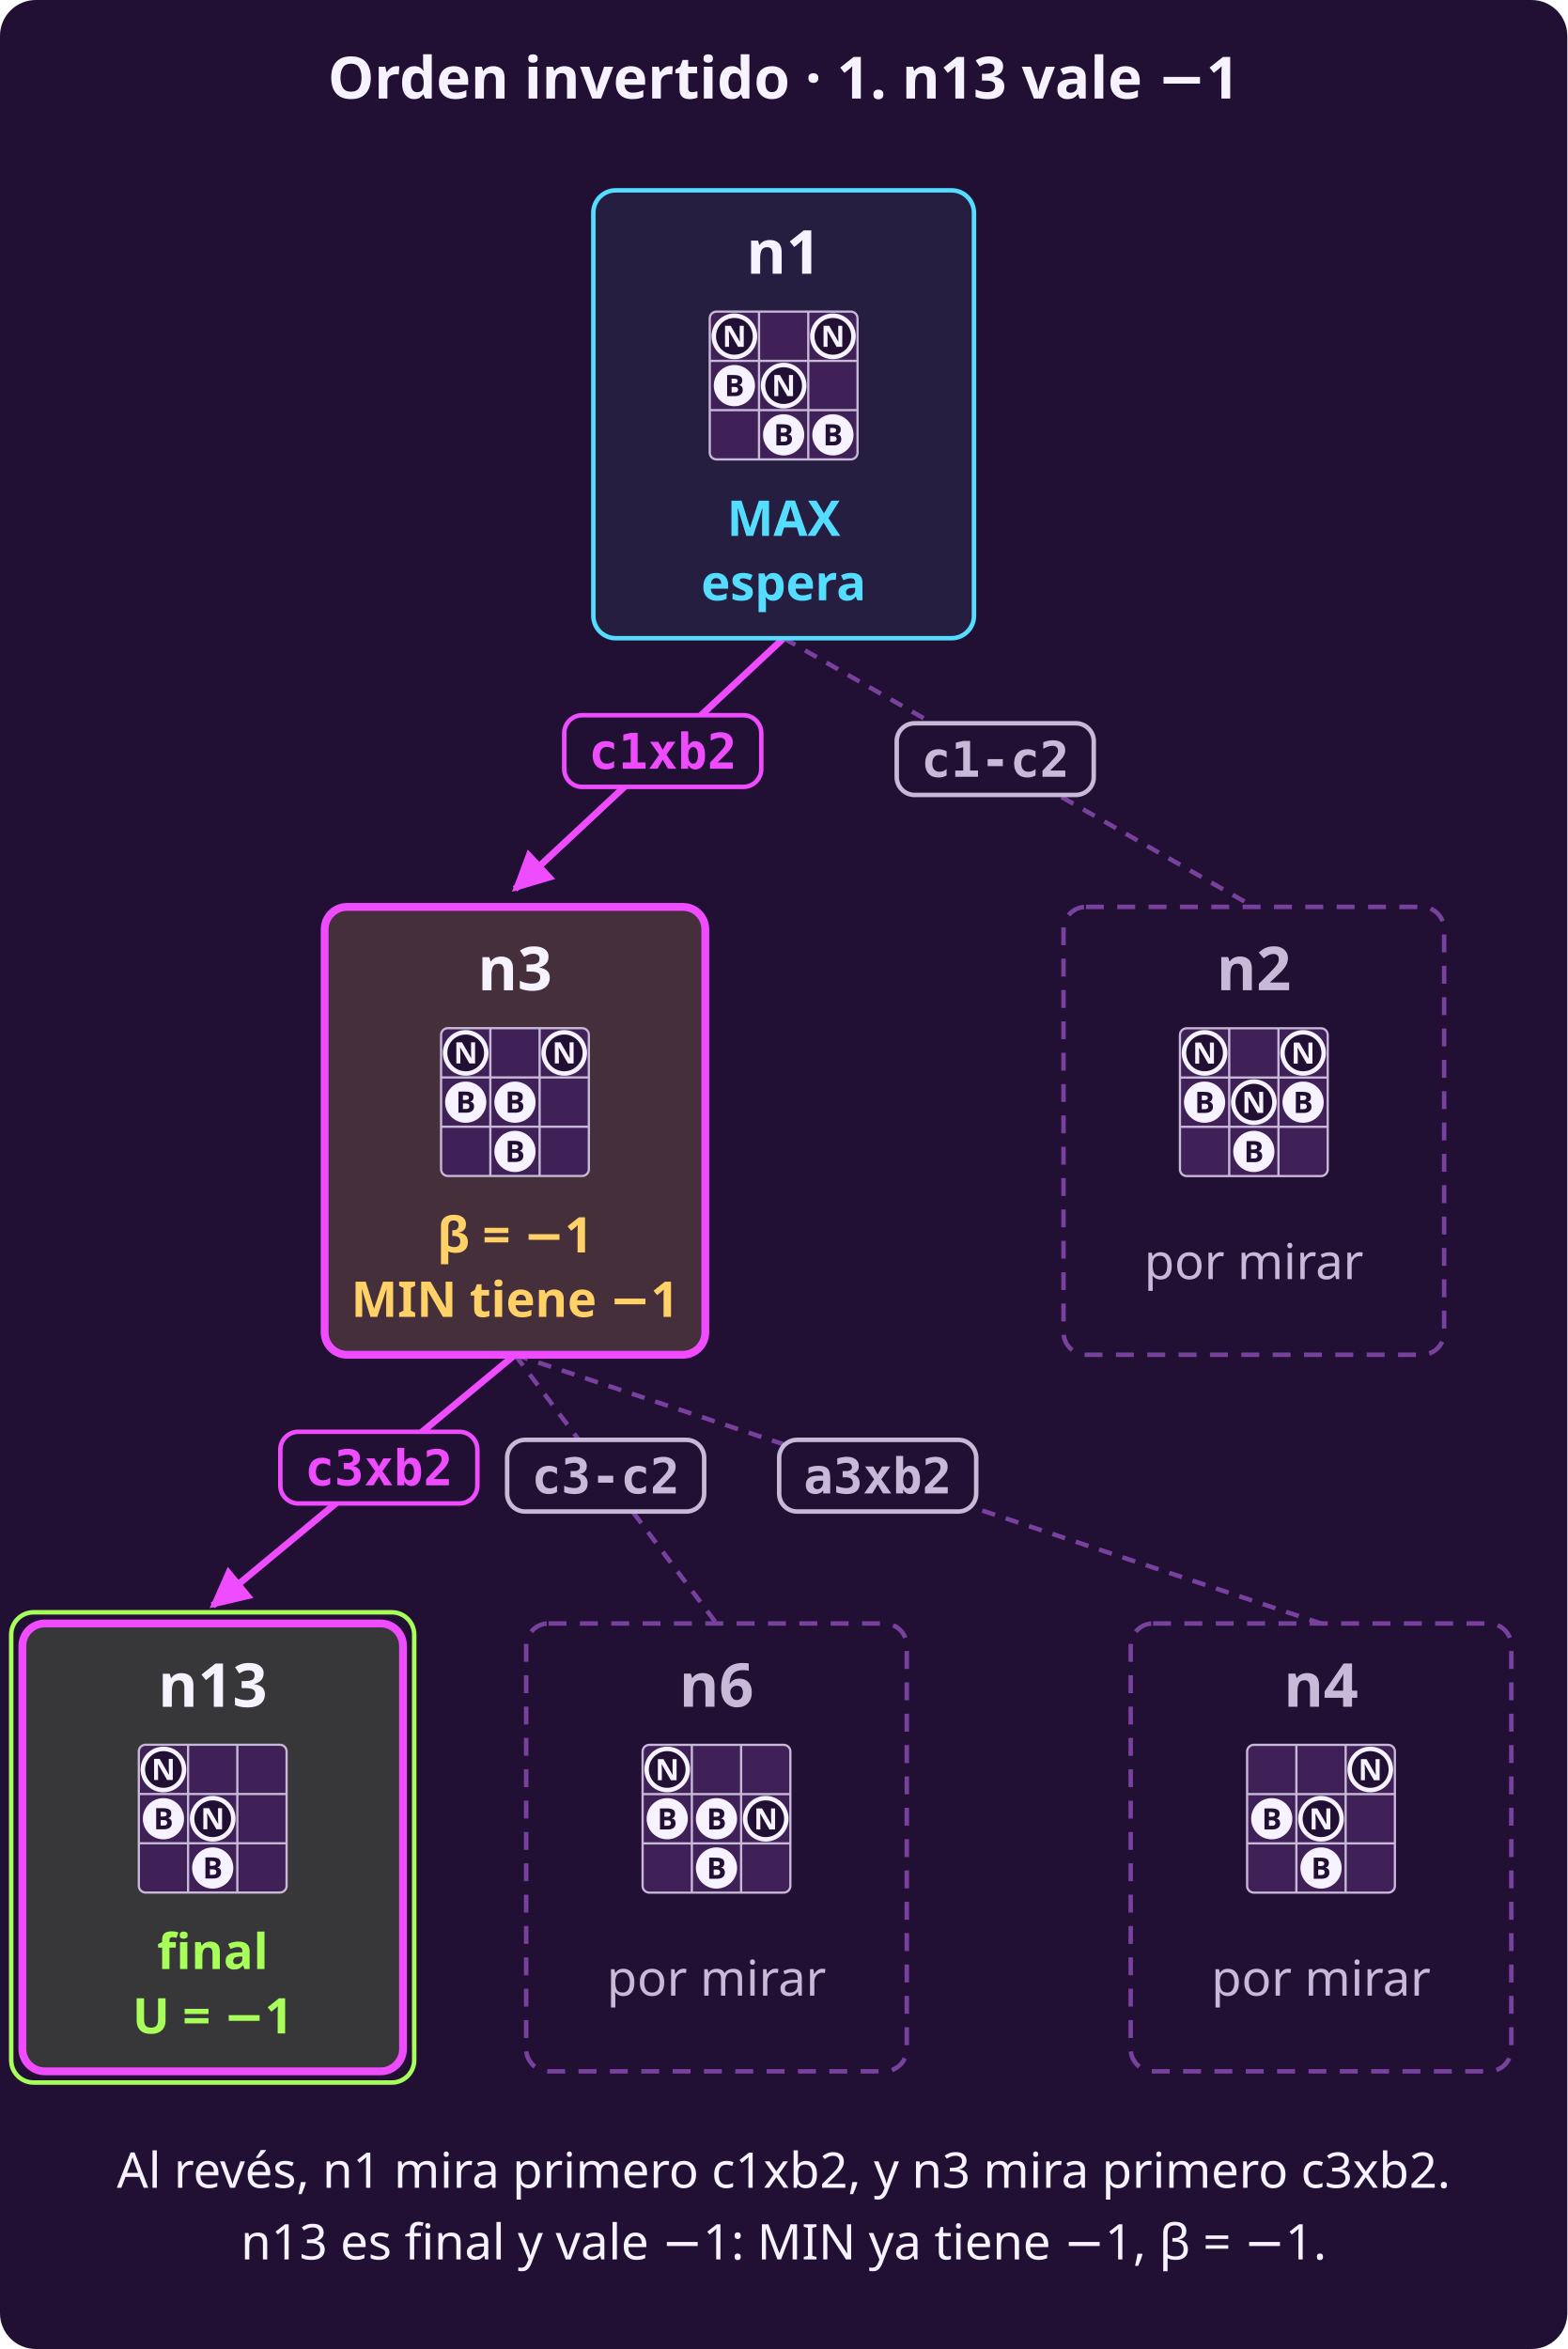
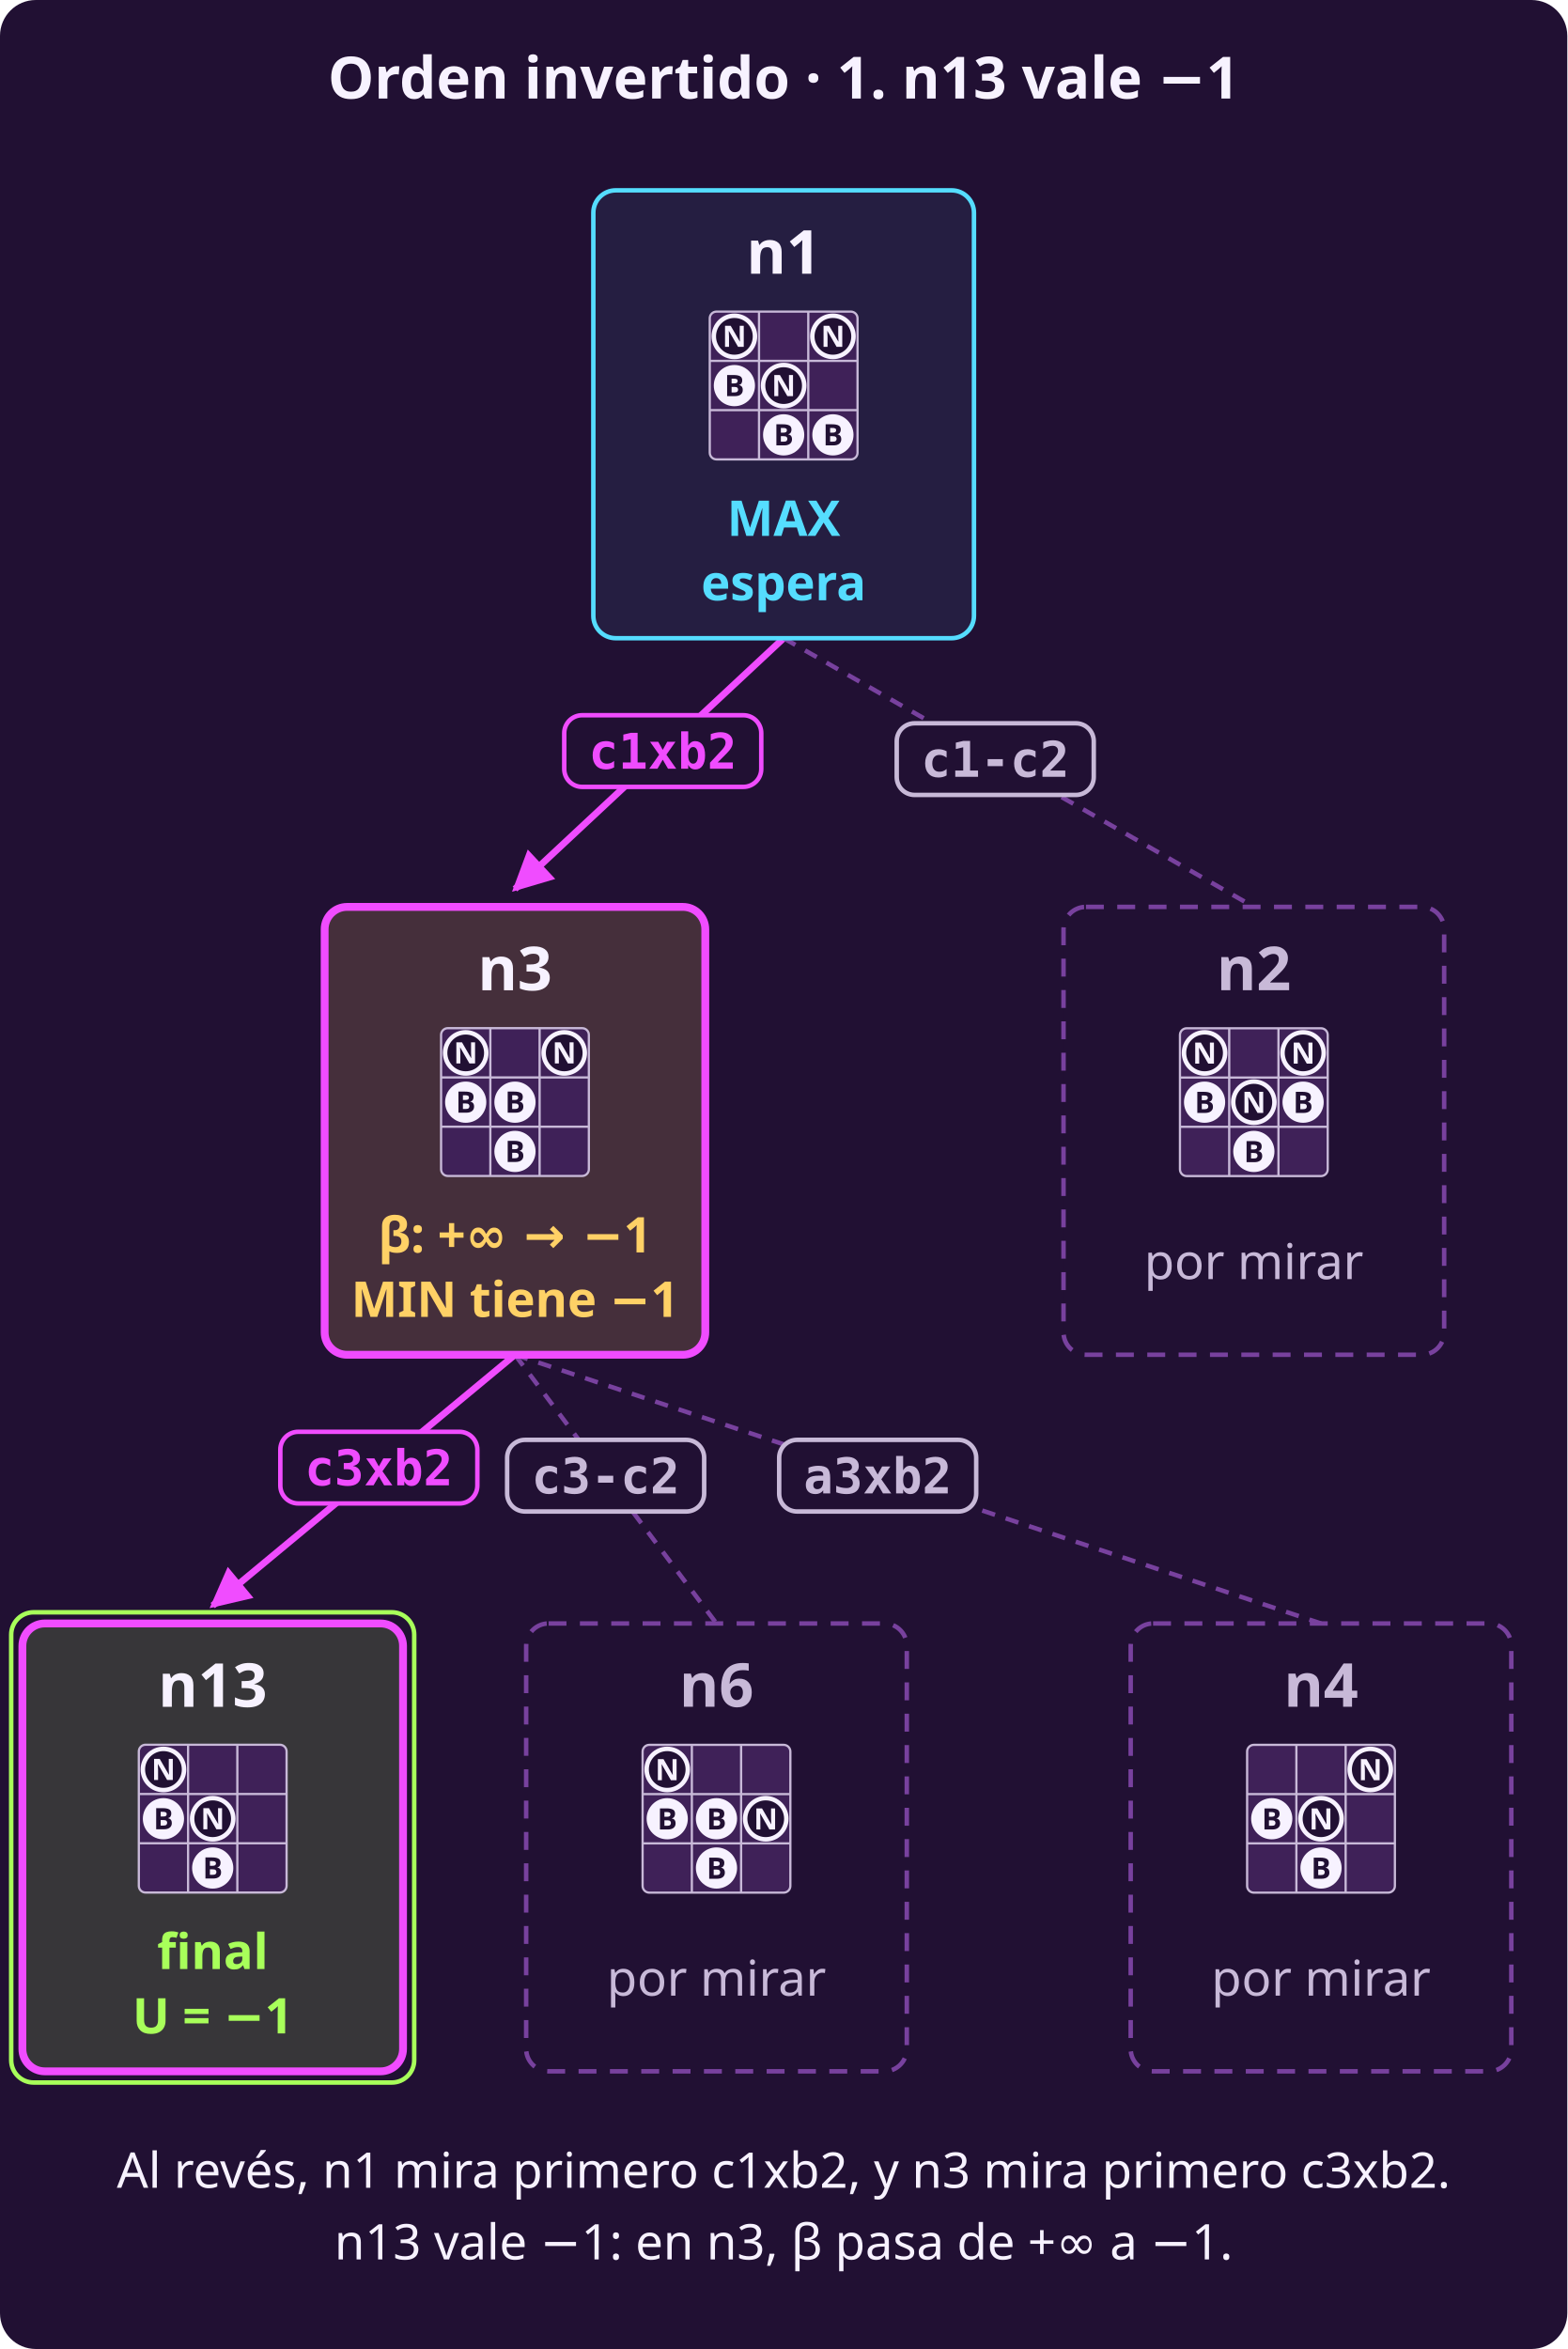
- <svg xmlns="http://www.w3.org/2000/svg" width="700" height="1049" viewBox="0 0 700 1049" role="img" aria-label="Alfa-beta desde n1 con el orden invertido, parte 1. n1, con su tablero, arriba. Su primer hijo ahora es n3, tras c1xb2: mueve Negras (MIN). El primer hijo de n3, n13, tras c3xb2, va resaltado: final, vale −1. n3 lleva la anotación β = −1. n6, n4 y n2 aparecen punteados: aún no se miran.">
+ <svg xmlns="http://www.w3.org/2000/svg" width="700" height="1049" viewBox="0 0 700 1049" role="img" aria-label="Alfa-beta desde n1 con el orden invertido, parte 1. n1, con su tablero, arriba. Su primer hijo ahora es n3, tras c1xb2: mueve Negras (MIN). El primer hijo de n3, n13, tras c3xb2, va resaltado: final, vale −1. n3 lleva la anotación «β: +∞ → −1»: β pasa de +∞ a −1. n6, n4 y n2 aparecen punteados: aún no se miran.">
  <rect x="0" y="0" width="700" height="1049" rx="16" fill="#211033" />
  <defs>
    <marker id="p" viewBox="0 0 10 10" refX="9" refY="5" markerWidth="6" markerHeight="6" orient="auto-start-reverse">
      <path d="M 0 0 L 10 5 L 0 10 z" fill="#f04cff" />
    </marker>
    <marker id="s" viewBox="0 0 10 10" refX="9" refY="5" markerWidth="6" markerHeight="6" orient="auto-start-reverse">
      <path d="M 0 0 L 10 5 L 0 10 z" fill="#c8b9d8" />
    </marker>
  </defs>
  <text x="350.0" y="44" fill="#f7f2ff" font-family="system-ui, sans-serif" font-size="26" font-weight="700" text-anchor="middle">Orden invertido · 1. n13 vale −1</text>
  <line x1="350" y1="285.0" x2="230" y2="397.0" stroke="#f04cff" stroke-width="3" marker-end="url(#p)" />
  <rect x="252.0" y="319.4" width="88" height="32" rx="8" fill="#211033" stroke="#f04cff" stroke-width="2" />
  <text x="296.0" y="343.3" fill="#f04cff" font-family="ui-monospace, SFMono-Regular, Menlo, monospace" font-size="22" font-weight="700" text-anchor="middle">c1xb2</text>
  <line x1="350" y1="285.0" x2="560" y2="405.0" stroke="#78419e" stroke-width="2" stroke-dasharray="6 5" />
  <rect x="400.5" y="323.0" width="88" height="32" rx="8" fill="#211033" stroke="#c8b9d8" stroke-width="2" />
  <text x="444.5" y="346.9" fill="#c8b9d8" font-family="ui-monospace, SFMono-Regular, Menlo, monospace" font-size="22" font-weight="700" text-anchor="middle">c1-c2</text>
  <line x1="230" y1="605.0" x2="95" y2="717.0" stroke="#f04cff" stroke-width="3" marker-end="url(#p)" />
  <rect x="125.2" y="639.4" width="88" height="32" rx="8" fill="#211033" stroke="#f04cff" stroke-width="2" />
  <text x="169.2" y="663.3" fill="#f04cff" font-family="ui-monospace, SFMono-Regular, Menlo, monospace" font-size="22" font-weight="700" text-anchor="middle">c3xb2</text>
  <line x1="230" y1="605.0" x2="320" y2="725.0" stroke="#78419e" stroke-width="2" stroke-dasharray="6 5" />
  <rect x="226.5" y="643.0" width="88" height="32" rx="8" fill="#211033" stroke="#c8b9d8" stroke-width="2" />
  <text x="270.5" y="666.9" fill="#c8b9d8" font-family="ui-monospace, SFMono-Regular, Menlo, monospace" font-size="22" font-weight="700" text-anchor="middle">c3-c2</text>
  <line x1="230" y1="605.0" x2="590" y2="725.0" stroke="#78419e" stroke-width="2" stroke-dasharray="6 5" />
  <rect x="348.0" y="643.0" width="88" height="32" rx="8" fill="#211033" stroke="#c8b9d8" stroke-width="2" />
  <text x="392.0" y="666.9" fill="#c8b9d8" font-family="ui-monospace, SFMono-Regular, Menlo, monospace" font-size="22" font-weight="700" text-anchor="middle">a3xb2</text>
  <rect x="265.0" y="85.0" width="170" height="200" rx="10" fill="#251e41" stroke="#55ddff" stroke-width="2" />
  <text x="350" y="122.231" fill="#f7f2ff" font-family="system-ui, sans-serif" font-size="27.1" font-weight="700" text-anchor="middle">n1</text>
  <rect x="317.0" y="139.154" width="66" height="66" rx="3" fill="#3f2158" stroke="#c8b9d8" stroke-width="1" />
  <line x1="339.0" y1="139.154" x2="339.0" y2="205.154" stroke="#c8b9d8" stroke-width="1" />
  <line x1="317.0" y1="161.154" x2="383.0" y2="161.154" stroke="#c8b9d8" stroke-width="1" />
  <line x1="361.0" y1="139.154" x2="361.0" y2="205.154" stroke="#c8b9d8" stroke-width="1" />
  <line x1="317.0" y1="183.154" x2="383.0" y2="183.154" stroke="#c8b9d8" stroke-width="1" />
  <circle cx="350.0" cy="194.2" r="9.2" fill="#f7f2ff" />
  <text x="350.0" y="198.9" fill="#211033" font-family="system-ui, sans-serif" font-size="13.2" font-weight="700" text-anchor="middle">B</text>
  <circle cx="372.0" cy="194.2" r="9.2" fill="#f7f2ff" />
  <text x="372.0" y="198.9" fill="#211033" font-family="system-ui, sans-serif" font-size="13.2" font-weight="700" text-anchor="middle">B</text>
  <circle cx="328.0" cy="172.2" r="9.2" fill="#f7f2ff" />
  <text x="328.0" y="176.9" fill="#211033" font-family="system-ui, sans-serif" font-size="13.2" font-weight="700" text-anchor="middle">B</text>
  <circle cx="350.0" cy="172.2" r="9.2" fill="#211033" stroke="#f7f2ff" stroke-width="2" />
  <text x="350.0" y="176.9" fill="#f7f2ff" font-family="system-ui, sans-serif" font-size="13.2" font-weight="700" text-anchor="middle">N</text>
  <circle cx="328.0" cy="150.2" r="9.2" fill="#211033" stroke="#f7f2ff" stroke-width="2" />
  <text x="328.0" y="154.9" fill="#f7f2ff" font-family="system-ui, sans-serif" font-size="13.2" font-weight="700" text-anchor="middle">N</text>
  <circle cx="372.0" cy="150.2" r="9.2" fill="#211033" stroke="#f7f2ff" stroke-width="2" />
  <text x="372.0" y="154.9" fill="#f7f2ff" font-family="system-ui, sans-serif" font-size="13.2" font-weight="700" text-anchor="middle">N</text>
  <text x="350" y="239.308" fill="#55ddff" font-family="system-ui, sans-serif" font-size="22.0" font-weight="700" text-anchor="middle">MAX</text>
  <text x="350" y="268.077" fill="#55ddff" font-family="system-ui, sans-serif" font-size="22.0" font-weight="700" text-anchor="middle">espera</text>
  <rect x="145.0" y="405.0" width="170" height="200" rx="10" fill="#452f3b" stroke="#f04cff" stroke-width="3.5" />
  <text x="230" y="442.231" fill="#f7f2ff" font-family="system-ui, sans-serif" font-size="27.1" font-weight="700" text-anchor="middle">n3</text>
  <rect x="197.0" y="459.154" width="66" height="66" rx="3" fill="#3f2158" stroke="#c8b9d8" stroke-width="1" />
  <line x1="219.0" y1="459.154" x2="219.0" y2="525.154" stroke="#c8b9d8" stroke-width="1" />
  <line x1="197.0" y1="481.154" x2="263.0" y2="481.154" stroke="#c8b9d8" stroke-width="1" />
  <line x1="241.0" y1="459.154" x2="241.0" y2="525.154" stroke="#c8b9d8" stroke-width="1" />
  <line x1="197.0" y1="503.154" x2="263.0" y2="503.154" stroke="#c8b9d8" stroke-width="1" />
  <circle cx="230.0" cy="514.2" r="9.2" fill="#f7f2ff" />
  <text x="230.0" y="518.9" fill="#211033" font-family="system-ui, sans-serif" font-size="13.2" font-weight="700" text-anchor="middle">B</text>
  <circle cx="208.0" cy="492.2" r="9.2" fill="#f7f2ff" />
  <text x="208.0" y="496.9" fill="#211033" font-family="system-ui, sans-serif" font-size="13.2" font-weight="700" text-anchor="middle">B</text>
  <circle cx="230.0" cy="492.2" r="9.2" fill="#f7f2ff" />
  <text x="230.0" y="496.9" fill="#211033" font-family="system-ui, sans-serif" font-size="13.2" font-weight="700" text-anchor="middle">B</text>
  <circle cx="208.0" cy="470.2" r="9.2" fill="#211033" stroke="#f7f2ff" stroke-width="2" />
  <text x="208.0" y="474.9" fill="#f7f2ff" font-family="system-ui, sans-serif" font-size="13.2" font-weight="700" text-anchor="middle">N</text>
  <circle cx="252.0" cy="470.2" r="9.2" fill="#211033" stroke="#f7f2ff" stroke-width="2" />
  <text x="252.0" y="474.9" fill="#f7f2ff" font-family="system-ui, sans-serif" font-size="13.2" font-weight="700" text-anchor="middle">N</text>
-   <text x="230" y="559.308" fill="#ffd166" font-family="system-ui, sans-serif" font-size="22.0" font-weight="700" text-anchor="middle">β = −1</text>
+   <text x="230" y="559.308" fill="#ffd166" font-family="system-ui, sans-serif" font-size="22.0" font-weight="700" text-anchor="middle">β: +∞ → −1</text>
  <text x="230" y="588.077" fill="#ffd166" font-family="system-ui, sans-serif" font-size="22.0" font-weight="700" text-anchor="middle">MIN tiene −1</text>
  <rect x="475.0" y="405.0" width="170" height="200" rx="10" fill="#211033" stroke="#78419e" stroke-width="2" stroke-dasharray="8 6" />
  <text x="560" y="442.2" fill="#c8b9d8" font-family="system-ui, sans-serif" font-size="27.1" font-weight="700" text-anchor="middle">n2</text>
  <rect x="527.0" y="459.2" width="66" height="66" rx="3" fill="#3f2158" stroke="#c8b9d8" stroke-width="1" />
  <line x1="549.0" y1="459.2" x2="549.0" y2="525.2" stroke="#c8b9d8" stroke-width="1" />
  <line x1="527.0" y1="481.2" x2="593.0" y2="481.2" stroke="#c8b9d8" stroke-width="1" />
  <line x1="571.0" y1="459.2" x2="571.0" y2="525.2" stroke="#c8b9d8" stroke-width="1" />
  <line x1="527.0" y1="503.2" x2="593.0" y2="503.2" stroke="#c8b9d8" stroke-width="1" />
  <circle cx="560.0" cy="514.2" r="9.2" fill="#f7f2ff" />
  <text x="560.0" y="519.0" fill="#211033" font-family="system-ui, sans-serif" font-size="13.2" font-weight="700" text-anchor="middle">B</text>
  <circle cx="538.0" cy="492.2" r="9.2" fill="#f7f2ff" />
  <text x="538.0" y="497.0" fill="#211033" font-family="system-ui, sans-serif" font-size="13.2" font-weight="700" text-anchor="middle">B</text>
  <circle cx="560.0" cy="492.2" r="9.2" fill="#211033" stroke="#f7f2ff" stroke-width="2" />
  <text x="560.0" y="497.0" fill="#f7f2ff" font-family="system-ui, sans-serif" font-size="13.2" font-weight="700" text-anchor="middle">N</text>
  <circle cx="582.0" cy="492.2" r="9.2" fill="#f7f2ff" />
  <text x="582.0" y="497.0" fill="#211033" font-family="system-ui, sans-serif" font-size="13.2" font-weight="700" text-anchor="middle">B</text>
  <circle cx="538.0" cy="470.2" r="9.2" fill="#211033" stroke="#f7f2ff" stroke-width="2" />
  <text x="538.0" y="475.0" fill="#f7f2ff" font-family="system-ui, sans-serif" font-size="13.2" font-weight="700" text-anchor="middle">N</text>
  <circle cx="582.0" cy="470.2" r="9.2" fill="#211033" stroke="#f7f2ff" stroke-width="2" />
  <text x="582.0" y="475.0" fill="#f7f2ff" font-family="system-ui, sans-serif" font-size="13.2" font-weight="700" text-anchor="middle">N</text>
  <text x="560" y="571.2" fill="#c8b9d8" font-family="system-ui, sans-serif" font-size="22" font-weight="normal" text-anchor="middle">por mirar</text>
  <rect x="5.0" y="720.0" width="180" height="210" rx="10" fill="none" stroke="#a8ff5a" stroke-width="2" />
  <rect x="10.0" y="725.0" width="170" height="200" rx="10" fill="#373639" stroke="#f04cff" stroke-width="3.5" />
  <text x="95" y="762.231" fill="#f7f2ff" font-family="system-ui, sans-serif" font-size="27.1" font-weight="700" text-anchor="middle">n13</text>
  <rect x="62.0" y="779.154" width="66" height="66" rx="3" fill="#3f2158" stroke="#c8b9d8" stroke-width="1" />
  <line x1="84.0" y1="779.154" x2="84.0" y2="845.154" stroke="#c8b9d8" stroke-width="1" />
  <line x1="62.0" y1="801.154" x2="128.0" y2="801.154" stroke="#c8b9d8" stroke-width="1" />
  <line x1="106.0" y1="779.154" x2="106.0" y2="845.154" stroke="#c8b9d8" stroke-width="1" />
  <line x1="62.0" y1="823.154" x2="128.0" y2="823.154" stroke="#c8b9d8" stroke-width="1" />
  <circle cx="95.0" cy="834.2" r="9.2" fill="#f7f2ff" />
  <text x="95.0" y="838.9" fill="#211033" font-family="system-ui, sans-serif" font-size="13.2" font-weight="700" text-anchor="middle">B</text>
  <circle cx="73.0" cy="812.2" r="9.2" fill="#f7f2ff" />
  <text x="73.0" y="816.9" fill="#211033" font-family="system-ui, sans-serif" font-size="13.2" font-weight="700" text-anchor="middle">B</text>
  <circle cx="95.0" cy="812.2" r="9.2" fill="#211033" stroke="#f7f2ff" stroke-width="2" />
  <text x="95.0" y="816.9" fill="#f7f2ff" font-family="system-ui, sans-serif" font-size="13.2" font-weight="700" text-anchor="middle">N</text>
  <circle cx="73.0" cy="790.2" r="9.2" fill="#211033" stroke="#f7f2ff" stroke-width="2" />
  <text x="73.0" y="794.9" fill="#f7f2ff" font-family="system-ui, sans-serif" font-size="13.2" font-weight="700" text-anchor="middle">N</text>
  <text x="95" y="879.308" fill="#a8ff5a" font-family="system-ui, sans-serif" font-size="22.0" font-weight="700" text-anchor="middle">final</text>
  <text x="95" y="908.077" fill="#a8ff5a" font-family="system-ui, sans-serif" font-size="22.0" font-weight="700" text-anchor="middle">U = −1</text>
  <rect x="235.0" y="725.0" width="170" height="200" rx="10" fill="#211033" stroke="#78419e" stroke-width="2" stroke-dasharray="8 6" />
  <text x="320" y="762.2" fill="#c8b9d8" font-family="system-ui, sans-serif" font-size="27.1" font-weight="700" text-anchor="middle">n6</text>
  <rect x="287.0" y="779.2" width="66" height="66" rx="3" fill="#3f2158" stroke="#c8b9d8" stroke-width="1" />
  <line x1="309.0" y1="779.2" x2="309.0" y2="845.2" stroke="#c8b9d8" stroke-width="1" />
  <line x1="287.0" y1="801.2" x2="353.0" y2="801.2" stroke="#c8b9d8" stroke-width="1" />
  <line x1="331.0" y1="779.2" x2="331.0" y2="845.2" stroke="#c8b9d8" stroke-width="1" />
  <line x1="287.0" y1="823.2" x2="353.0" y2="823.2" stroke="#c8b9d8" stroke-width="1" />
  <circle cx="320.0" cy="834.2" r="9.2" fill="#f7f2ff" />
  <text x="320.0" y="839.0" fill="#211033" font-family="system-ui, sans-serif" font-size="13.2" font-weight="700" text-anchor="middle">B</text>
  <circle cx="298.0" cy="812.2" r="9.2" fill="#f7f2ff" />
  <text x="298.0" y="817.0" fill="#211033" font-family="system-ui, sans-serif" font-size="13.2" font-weight="700" text-anchor="middle">B</text>
  <circle cx="320.0" cy="812.2" r="9.2" fill="#f7f2ff" />
  <text x="320.0" y="817.0" fill="#211033" font-family="system-ui, sans-serif" font-size="13.2" font-weight="700" text-anchor="middle">B</text>
  <circle cx="342.0" cy="812.2" r="9.2" fill="#211033" stroke="#f7f2ff" stroke-width="2" />
  <text x="342.0" y="817.0" fill="#f7f2ff" font-family="system-ui, sans-serif" font-size="13.2" font-weight="700" text-anchor="middle">N</text>
  <circle cx="298.0" cy="790.2" r="9.2" fill="#211033" stroke="#f7f2ff" stroke-width="2" />
  <text x="298.0" y="795.0" fill="#f7f2ff" font-family="system-ui, sans-serif" font-size="13.2" font-weight="700" text-anchor="middle">N</text>
  <text x="320" y="891.2" fill="#c8b9d8" font-family="system-ui, sans-serif" font-size="22" font-weight="normal" text-anchor="middle">por mirar</text>
  <rect x="505.0" y="725.0" width="170" height="200" rx="10" fill="#211033" stroke="#78419e" stroke-width="2" stroke-dasharray="8 6" />
  <text x="590" y="762.2" fill="#c8b9d8" font-family="system-ui, sans-serif" font-size="27.1" font-weight="700" text-anchor="middle">n4</text>
  <rect x="557.0" y="779.2" width="66" height="66" rx="3" fill="#3f2158" stroke="#c8b9d8" stroke-width="1" />
  <line x1="579.0" y1="779.2" x2="579.0" y2="845.2" stroke="#c8b9d8" stroke-width="1" />
  <line x1="557.0" y1="801.2" x2="623.0" y2="801.2" stroke="#c8b9d8" stroke-width="1" />
  <line x1="601.0" y1="779.2" x2="601.0" y2="845.2" stroke="#c8b9d8" stroke-width="1" />
  <line x1="557.0" y1="823.2" x2="623.0" y2="823.2" stroke="#c8b9d8" stroke-width="1" />
  <circle cx="590.0" cy="834.2" r="9.2" fill="#f7f2ff" />
  <text x="590.0" y="839.0" fill="#211033" font-family="system-ui, sans-serif" font-size="13.2" font-weight="700" text-anchor="middle">B</text>
  <circle cx="568.0" cy="812.2" r="9.2" fill="#f7f2ff" />
  <text x="568.0" y="817.0" fill="#211033" font-family="system-ui, sans-serif" font-size="13.2" font-weight="700" text-anchor="middle">B</text>
  <circle cx="590.0" cy="812.2" r="9.2" fill="#211033" stroke="#f7f2ff" stroke-width="2" />
  <text x="590.0" y="817.0" fill="#f7f2ff" font-family="system-ui, sans-serif" font-size="13.2" font-weight="700" text-anchor="middle">N</text>
  <circle cx="612.0" cy="790.2" r="9.2" fill="#211033" stroke="#f7f2ff" stroke-width="2" />
  <text x="612.0" y="795.0" fill="#f7f2ff" font-family="system-ui, sans-serif" font-size="13.2" font-weight="700" text-anchor="middle">N</text>
  <text x="590" y="891.2" fill="#c8b9d8" font-family="system-ui, sans-serif" font-size="22" font-weight="normal" text-anchor="middle">por mirar</text>
  <text x="350.0" y="977.0" fill="#f7f2ff" font-family="system-ui, sans-serif" font-size="22" font-weight="normal" text-anchor="middle">Al revés, n1 mira primero c1xb2, y n3 mira primero c3xb2.</text>
-   <text x="350.0" y="1009.0" fill="#f7f2ff" font-family="system-ui, sans-serif" font-size="22" font-weight="normal" text-anchor="middle">n13 es final y vale −1: MIN ya tiene −1, β = −1.</text>
+   <text x="350.0" y="1009.0" fill="#f7f2ff" font-family="system-ui, sans-serif" font-size="22" font-weight="normal" text-anchor="middle">n13 vale −1: en n3, β pasa de +∞ a −1.</text>
</svg>
